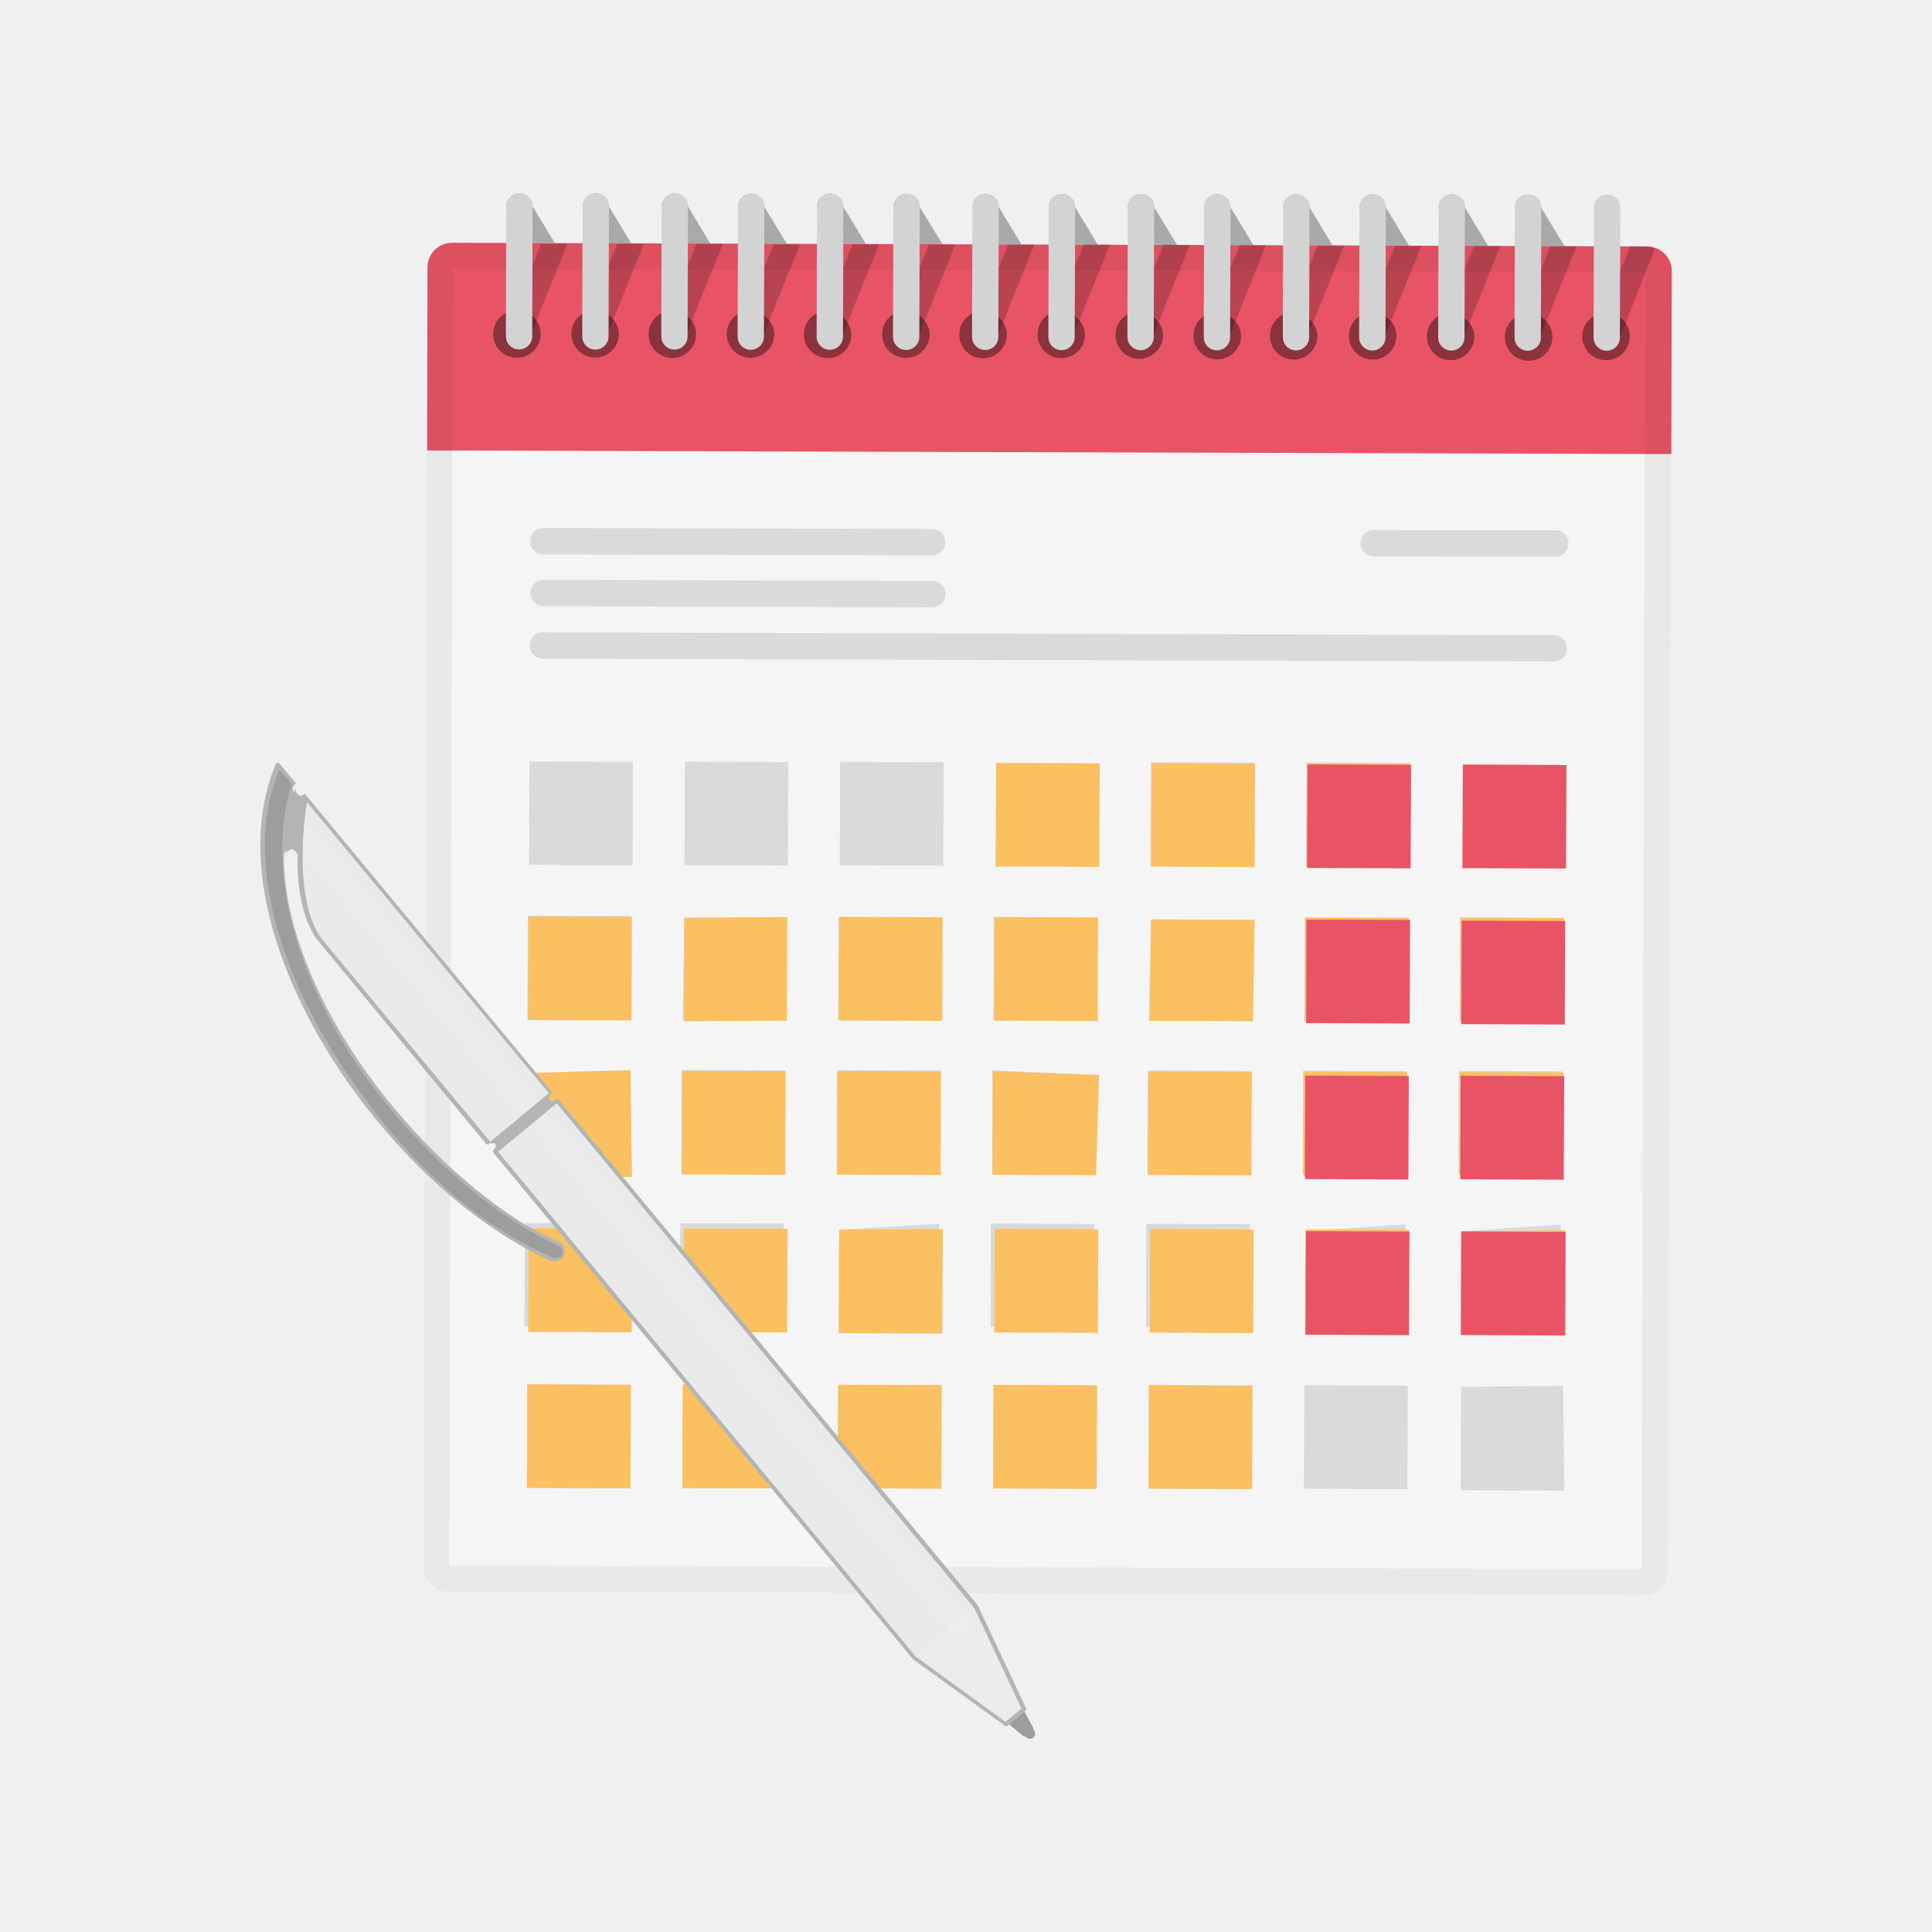
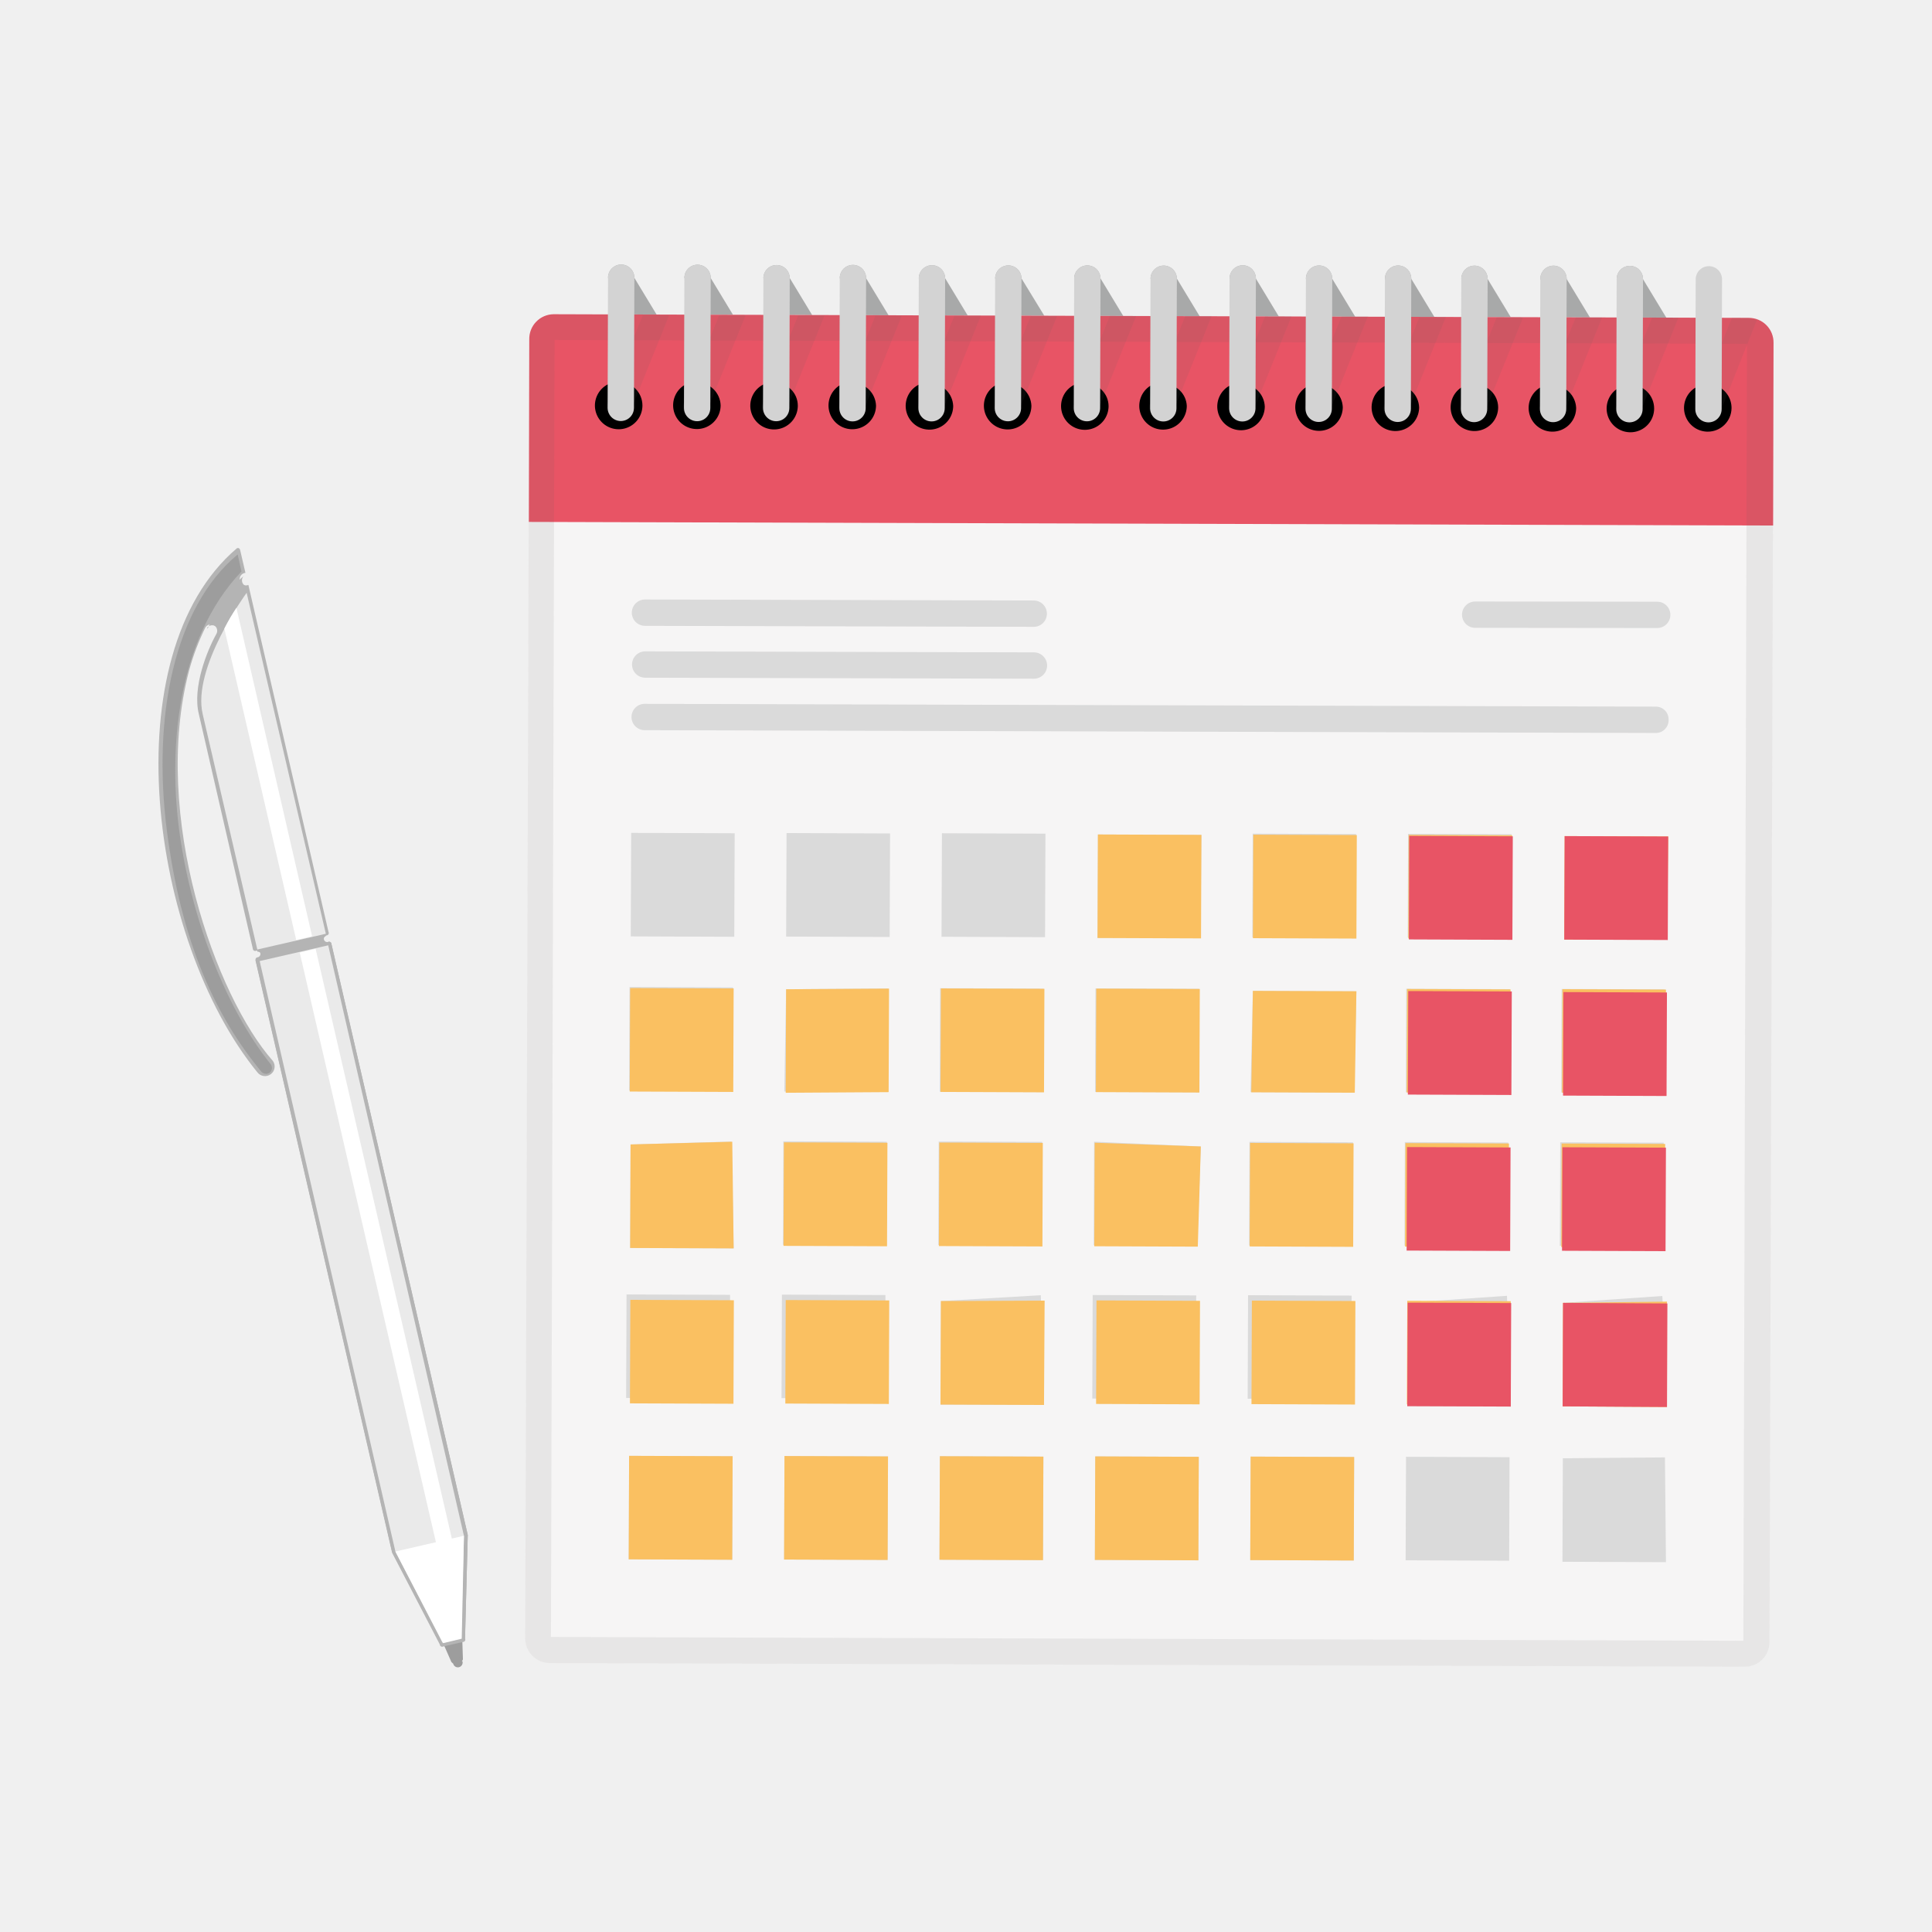
- <svg xmlns="http://www.w3.org/2000/svg" data-name="Layer 1" version="1.1" viewBox="0 0 1000 1000">
-   <g transform="matrix(4.2432 1.1323 -1.1323 4.2432 -160.68 -1240.5)">
-     <g data-name="Ôèãóðà 3">
-       <path d="m302.9 252.7-12.9-12.4a1.552 1.552 0 1 0-3 0.8l12.9 12.4a1.552 1.552 0 1 0 3-0.8zm-21.6-10.1a1.552 1.552 0 1 0-3 0.8l12.9 12.4a1.552 1.552 0 1 0 3-0.8zm-9 2.4a1.552 1.552 0 1 0-3 0.8l12.9 12.4a1.552 1.552 0 1 0 3-0.8zm-8.7 2.3a1.552 1.552 0 1 0-3 0.8l12.9 12.4a1.552 1.552 0 1 0 3-0.8zm-9 2.4a1.552 1.552 0 1 0-3 0.8l12.9 12.4a1.552 1.552 0 1 0 3-0.8zm-8.7 2.3a1.552 1.552 0 1 0-3 0.8l12.9 12.4a1.552 1.552 0 1 0 3-0.8zm-9 2.4a1.552 1.552 0 0 0-3 0.8l12.9 12.4a1.552 1.552 0 0 0 3-0.8zm-8.7 2.3a1.552 1.552 0 0 0-3 0.8l12.8 12.3a1.552 1.552 0 1 0 3-0.8zm-9 2.4a1.552 1.552 0 0 0-3 0.8l12.8 12.2a1.552 1.552 0 0 0 3-0.8zm-8.7 2.3a1.552 1.552 0 0 0-3 0.8l12.9 12.4a1.552 1.552 0 0 0 3-0.8zm-9 2.4a1.552 1.552 0 1 0-3 0.8l12.9 12.4a1.552 1.552 0 1 0 3-0.8zm-8.7 2.3a1.552 1.552 0 0 0-3 0.8l12.9 12.4a1.552 1.552 0 1 0 3-0.8zm-9 2.4a1.552 1.552 0 1 0-3 0.8l12.9 12.4a1.552 1.552 0 1 0 3-0.8zm-8.7 2.3a1.552 1.552 0 1 0-3 0.8l12.9 12.4a1.552 1.552 0 1 0 3-0.8z" fill="#a8a9a9" fill-rule="evenodd" />
-     </g>
-     <g data-name="Ôèãóðà 2">
-       <path d="m345.8 391.6-39-148a2.9 2.9 0 0 0-3.6-2.1l-136.2 35.9a2.9 2.9 0 0 0-2 3.6l39 148a2.9 2.9 0 0 0 3.6 2.1l136.2-35.9a2.9 2.9 0 0 0 2-3.6z" fill="#f6f5f5" />
-     </g>
-     <g id="Ôèãóðà_2_êîïèÿ_" data-name="Ôèãóðà 2 (êîïèÿ)">
-       <path d="m306.8 243.6a2.9 2.9 0 0 0-3.6-2.1l-136.2 35.9a2.9 2.9 0 0 0-2 3.6l5.5 20.8 141.8-37.4z" fill="#e85465" fill-rule="evenodd" />
-     </g>
-     <g opacity=".051" data-name="Ôèãóðà 2 (êîïèÿ) 2">
-       <path d="m345.8 391.6-39-148a2.9 2.9 0 0 0-3.6-2.1l-136.2 35.9a2.9 2.9 0 0 0-2 3.6l39 148a2.9 2.9 0 0 0 3.6 2.1l136.2-35.9a2.9 2.9 0 0 0 2-3.6zm-138.9 36.5-39-147.8 135.9-35.8 39 147.8z" fill-rule="evenodd" />
-     </g>
-     <g opacity=".4" data-name="Ôèãóðà 5">
-       <path d="m304 252.3a2.8 2.8 0 1 0-2 3.4 2.8 2.8 0 0 0 2-3.4zm-12.2 0.4a2.8 2.8 0 1 0 3.4 2 2.8 2.8 0 0 0-3.4-2zm-8.9 2.3a2.8 2.8 0 1 0 3.4 2 2.8 2.8 0 0 0-3.3-1.9zm-8.9 2.3a2.8 2.8 0 1 0 3.4 2 2.7 2.7 0 0 0-3.3-1.9zm-9 2.4a2.8 2.8 0 1 0 3.4 2 2.8 2.8 0 0 0-3.3-1.9zm-8.7 2.3a2.8 2.8 0 1 0 3.4 2 2.8 2.8 0 0 0-3.3-1.9zm-8.9 2.3a2.8 2.8 0 1 0 3.4 2 2.8 2.8 0 0 0-3.3-1.9zm-8.9 2.3a2.8 2.8 0 1 0 3.4 2 2.7 2.7 0 0 0-3.3-1.8zm-8.9 2.4a2.8 2.8 0 1 0 3.4 2 2.7 2.7 0 0 0-3.3-1.9zm-8.8 2.3a2.8 2.8 0 1 0 3.4 2 2.8 2.8 0 0 0-3.3-1.9zm-8.9 2.4a2.8 2.8 0 1 0 3.4 2 2.8 2.8 0 0 0-3.3-1.9zm-8.8 2.3a2.8 2.8 0 1 0 3.4 2 2.8 2.8 0 0 0-3.3-1.9zm-8.9 2.4a2.8 2.8 0 1 0 3.4 2 2.7 2.7 0 0 0-3.4-1.9zm-8.8 2.3a2.8 2.8 0 1 0 3.4 2 2.8 2.8 0 0 0-3.4-1.9zm-8.9 2.4a2.8 2.8 0 1 0 3.4 2 2.8 2.8 0 0 0-3.4-2z" fill-rule="evenodd" />
-     </g>
-     <g data-name="Ôèãóðà 1">
-       <path d="m203.4 331-11.8 3.1 3.1 11.8 11.8-3.1zm20.8 7.1-3.1-11.8-11.8 3.1 3.1 11.8zm17.7-4.7-3.1-11.8-11.8 3.1 3.1 11.8zm17.7-4.7-3-11.7-11.8 3.1 3.1 11.8zm17.7-4.7-3.1-11.8-11.8 3.1 3.1 11.8zm17.7-4.7-3.1-11.8-11.8 3.1 3.1 11.8zm17.7-4.7-2.9-11.6-11.8 3.1 3.1 11.8zm-104.8 34-11.8 3.1 3.1 11.8 11.8-3.1zm9 10.3 11.8-3.1-3.1-11.8-11.6 3.2zm17.7-4.7 11.8-3.1-3.1-11.8-11.8 3.1zm17.7-4.7 11.8-3.1-3.1-11.8-11.8 3.1zm17.7-4.7 11.8-3.1-2.8-11.6-11.8 3.1zm17.7-4.7 11.8-3.1-3.1-11.8-11.8 3.1zm17.7-4.7 11.8-3.1-3.1-11.8-11.8 3.1zm-93 30.8-11.4 3.4 3.1 11.8 11.8-3.1zm5.9-1.6 3.1 11.8 11.8-3.1-3.1-11.8zm17.7-4.7 3.1 11.8 11.8-3.1-3.1-11.8zm17.7-4.7 3.1 11.8 11.8-3.1-2.6-11.4zm17.7-4.7 3.1 11.8 11.8-3.1-3.1-11.8zm17.7-4.7 3.1 11.8 11.8-3.1-3.1-11.8zm20.8 7.1 11.8-3.1-3.1-11.8-11.8 3.1zm-93 30.8-11.8 3.1 3.1 11.8 11.8-3.1zm17.7-4.7-11.8 3.1 3.1 11.8 11.8-3.1zm17.7-4.7-11.2 3.7 3.1 11.8 11.8-3.1zm17.7-4.7-11.8 3.1 3.1 11.8 11.8-3.1zm17.7-4.7-11.8 3.1 3.1 11.8 11.8-3.1zm17.7-4.7-11.1 3.8 3.1 11.8 11.8-3.1zm17.7-4.7-11.1 3.8 3.1 11.8 11.9-3.1zm-112.8 49.6 3.1 11.8 11.8-3.1-3.1-11.8zm17.7-4.7 3.1 11.8 11.8-3.1-3.1-11.8zm17.7-4.7 3.1 11.8 11.8-3.1-3.1-11.8zm17.7-4.7 3.1 11.8 11.8-3.1-3.1-11.8zm17.7-4.7 3.1 11.8 11.8-3.1-3.1-11.8zm17.7-4.7 3.1 11.8 11.8-3.1-3.1-11.8zm29.5-7.8-11.6 3.2 3.1 11.8 11.8-3.1z" fill="#dadada" fill-rule="evenodd" />
-     </g>
-     <g data-name="Ôèãóðà 1 (êîïèÿ) 2">
-       <path d="m259.7 328.8-3.1-11.8-11.8 3.1 3.1 11.8zm17.7-4.7-3.1-11.8-11.8 3.1 3.1 11.8zm17.7-4.7-3.1-11.8-11.8 3.1 3.1 11.8zm17.7-4.7-3-11.7-11.8 3.1 3.1 11.8zm-104.8 34-11.8 3.1 3.1 11.8 11.8-3.1zm20.8 7.1-3.1-11.8-11.7 3.2 3.1 11.8zm17.7-4.7-3.1-11.8-11.8 3.1 3.1 11.8zm5.9-1.6 11.8-3.1-3.1-11.8-11.8 3.1zm17.7-4.7 11.8-3.1-2.9-11.6-11.8 3.1zm17.7-4.7 11.8-3.1-3.1-11.8-11.8 3.1zm17.7-4.7 11.8-3.1-3.1-11.8-11.8 3.1zm-93 30.8-11.5 3.4 3.1 11.8 11.8-3.1zm9 10.3 11.8-3.1-3.1-11.8-11.8 3.1zm14.6-16.5 3.1 11.8 11.8-3.1-3.1-11.8zm17.7-4.7 3.1 11.8 11.8-3.1-2.7-11.5zm17.7-4.7 3.1 11.8 11.8-3.1-3.1-11.8zm17.7-4.7 3.1 11.8 11.8-3.1-3.1-11.8zm29.6-7.8-11.8 3.1 3.1 11.8 11.8-3.1zm-101.3 46.1-11.8 3.1 3.1 11.8 11.8-3.1zm17.7-4.7-11.8 3.1 3.1 11.8 11.8-3.1zm17.7-4.7-11.8 3.2 3.1 11.8 11.8-3.1zm17.7-4.7-11.8 3.1 3.1 11.8 11.8-3.1zm17.7-4.7-11.8 3.1 3.1 11.8 11.8-3.1zm5.9-1.6 3.1 11.8 11.8-3.1-3.1-11.8zm29.6-7.8-11.8 3.3 3.1 11.8 11.9-3.1zm-113.5 49.1 3.1 11.8 11.8-3.1-3.1-11.8zm17.7-4.7 3.1 11.8 11.8-3.1-3.1-11.8zm17.7-4.7 3.1 11.8 11.8-3.1-3.1-11.8zm17.7-4.7 3.1 11.8 11.8-3.1-3.1-11.8zm17.7-4.7 3.1 11.8 11.8-3.1-3.1-11.8z" fill="#fac061" fill-rule="evenodd" />
-     </g>
-     <g id="Ôèãóðà_1_êîïèÿ_" data-name="Ôèãóðà 1 (êîïèÿ)">
-       <path d="m292.1 307.7-11.8 3.1 3.1 11.8 11.8-3.1zm20.8 7.1-3.1-11.8-11.8 3.1 3.1 11.8zm-16.2 10.6-11.8 3.1 3.1 11.8 11.8-3.1zm9 10.3 11.8-3.1-3.1-11.8-11.8 3.1zm-4.4 7.5-11.8 3.1 3.1 11.8 11.8-3.1zm17.7-4.7-11.8 3.1 3.1 11.8 11.8-3.1zm-24.7 25.5 3.1 11.8 11.8-3.1-3.1-11.8zm29.6-7.8-11.9 3.1 3.1 11.8 11.9-3.1z" fill="#e85465" fill-rule="evenodd" />
-     </g>
-     <g data-name="Ôèãóðà 4">
-       <path d="m306.3 289.7a1.5 1.5 0 0 0-1.9-1.1l-115.2 30.4a1.552 1.552 0 0 0 0.8 3l115.2-30.4a1.5 1.5 0 0 0 1.1-1.9zm-75.1 8.7a1.552 1.552 0 0 0-0.8-3l-44.3 11.7a1.552 1.552 0 1 0 0.8 3zm1.6 5.9a1.552 1.552 0 0 0-0.8-3l-44.3 11.7a1.552 1.552 0 1 0 0.8 3zm48.7-19.2 20.7-5.5a1.552 1.552 0 1 0-0.8-3l-20.7 5.5a1.552 1.552 0 1 0 0.8 3z" fill="#dadada" fill-rule="evenodd" />
-     </g>
-     <g opacity=".2" data-name="Ôèãóðà 3 (êîïèÿ) 2">
-       <path d="m230.4 260.7-1.4 11.4a1.552 1.552 0 0 0 3-0.8l1.4-11.4zm-9 2.4-1.4 11.4a1.552 1.552 0 0 0 3-0.8l1.4-11.4zm-17.7 4.7-1.4 11.4a1.552 1.552 0 1 0 3-0.8l1.4-11.4zm9-2.4-1.4 11.4a1.552 1.552 0 1 0 3-0.8l1.4-11.4zm-35.5 9.4-1.4 11.4a1.552 1.552 0 1 0 3-0.8l1.4-11.4zm8.7-2.3-1.4 11.4a1.552 1.552 0 1 0 3-0.8l1.4-11.4zm9-2.4-1.4 11.4a1.552 1.552 0 1 0 3-0.8l1.4-11.4zm109.3-28.6h-1l-1.9 0.5-1.4 11.4a1.552 1.552 0 1 0 3-0.8zm-20.7 5.2-1.4 11.4a1.552 1.552 0 1 0 3-0.8l1.4-11.4zm-9 2.4-1.4 11.4a1.552 1.552 0 1 0 3-0.8l1.4-11.4zm17.7-4.7-1.4 11.4a1.552 1.552 0 1 0 3-0.8l1.4-11.4zm-53.2 14-1.4 11.4a1.552 1.552 0 0 0 3-0.8l1.4-11.4zm26.7-7-1.4 11.4a1.552 1.552 0 1 0 3-0.8l1.4-11.4zm-17.6 4.6-1.4 11.4a1.552 1.552 0 0 0 3-0.8l1.4-11.4zm8.7-2.3-1.4 11.4a1.552 1.552 0 1 0 3-0.8l1.4-11.4z" fill-rule="evenodd" />
-     </g>
-     <g data-name="Ôèãóðà 3 (êîïèÿ)">
-       <path d="m302.9 252.7-3.9-14.8a1.552 1.552 0 0 0-3 0.8l3.9 14.8a1.552 1.552 0 1 0 3-0.8zm-12.9-12.4a1.552 1.552 0 1 0-3 0.8l3.9 14.8a1.552 1.552 0 1 0 3-0.8zm-8.7 2.3a1.552 1.552 0 1 0-3 0.8l3.9 14.8a1.552 1.552 0 1 0 3-0.8zm-9 2.4a1.552 1.552 0 1 0-3 0.8l3.9 14.8a1.552 1.552 0 1 0 3-0.8zm-8.7 2.3a1.552 1.552 0 1 0-3 0.8l3.9 14.8a1.552 1.552 0 1 0 3-0.8zm-9 2.4a1.552 1.552 0 1 0-3 0.8l3.9 14.8a1.552 1.552 0 1 0 3-0.8zm-8.7 2.3a1.552 1.552 0 1 0-3 0.8l3.9 14.8a1.552 1.552 0 0 0 3-0.8zm-9 2.4a1.552 1.552 0 0 0-3 0.8l3.9 14.8a1.552 1.552 0 0 0 3-0.8zm-8.7 2.3a1.552 1.552 0 0 0-3 0.8l3.9 14.8a1.552 1.552 0 0 0 3-0.8zm-9 2.4a1.552 1.552 0 0 0-3 0.8l3.9 14.8a1.552 1.552 0 0 0 3-0.8zm-8.7 2.3a1.552 1.552 0 0 0-3 0.8l3.9 14.8a1.552 1.552 0 1 0 3-0.8zm-9 2.4a1.552 1.552 0 1 0-3 0.8l3.9 14.8a1.552 1.552 0 1 0 3-0.8zm-8.7 2.3a1.552 1.552 0 0 0-3 0.8l3.9 14.8a1.552 1.552 0 1 0 3-0.8zm-9 2.4a1.552 1.552 0 1 0-3 0.8l3.9 14.8a1.552 1.552 0 1 0 3-0.8zm-8.7 2.3a1.552 1.552 0 1 0-3 0.8l3.9 14.8a1.552 1.552 0 1 0 3-0.8z" fill="#d3d3d3" fill-rule="evenodd" />
-     </g>
-     <g data-name="Ôèãóðà 8">
-       <path d="m278.4 429.1a0.3 0.3 0 0 0-0.1-0.3l-1.8-1.9a0.3 0.3 0 0 0-0.5 0.1l-1 1.5a0.3 0.3 0 0 0 0.1 0.5l2.4 1.1h0.3a0.61 0.61 0 0 0 0.7-1z" fill="#9d9d9d" fill-rule="evenodd" />
-     </g>
-     <g data-name="Ôèãóðà 10">
-       <path d="m278 429.1-2.1-2-0.6 0.6-0.4 0.7 2.6 1.4a0.43 0.43 0 0 0 0.5-0.7z" fill="#9d9d9d" />
-     </g>
-     <g data-name="Ôèãóðà 1">
-       <path d="m276.8 426.7-8.5-10.1-63-44.8a0.3 0.3 0 0 0-0.5 0.1 0.43 0.43 0 1 1-0.7-0.5 0.3 0.3 0 0 0-0.1-0.5l-37-26.3a0.8 0.8 0 1 1-1.3-0.9l-2.4-1.7c-0.1-0.1-0.4-0.2-0.5 0.1-2.9 20.7 24.8 44.7 46.3 48.2a1.226 1.226 0 0 0 0.5-2.4c-10.8-1.3-32.3-13-41-30.1a30.7 30.7 0 0 1-2.1-5.5 0.814 0.814 0 1 1 1.6-0.3c0.5 2.3 2.2 7.1 5.1 9.1l25 17.8a0.3 0.3 0 0 0 0.5-0.1 0.43 0.43 0 1 1 0.7 0.5 0.3 0.3 0 0 0 0.1 0.5l63 44.8 12.3 4.7a0.3 0.3 0 0 0 0.5-0.1l1.5-2.1a0.3 0.3 0 0 0 0-0.4z" fill="#b4b4b4" fill-rule="evenodd" />
-     </g>
-     <g data-name="Ôèãóðà 1 (êîïèÿ)">
-       <path d="m166.7 352.2a0.806 0.806 0 0 1 1.6-0.2 43.3 43.3 0 0 1-1.1-7.3 0.8 0.8 0 0 1-1.4-0.6c-0.5 3 1 8.1 1 8.1z" fill="#b4b4b4" fill-rule="evenodd" />
-     </g>
-     <g data-name="Ôèãóðà 3">
-       <path d="m204.8 372a0.43 0.43 0 1 1-0.7-0.5l-0.3-0.2-5.2 7.3 0.3 0.2a0.43 0.43 0 0 1 0.7 0.5l0.3 0.2 5.2-7.3z" fill="#b4b4b4" />
-     </g>
-     <g data-name="Ôèãóðà 3 (êîïèÿ)">
-       <path d="m204.8 372a0.43 0.43 0 0 1-0.7-0.5l-5.2 7.3a0.43 0.43 0 0 1 0.7 0.5z" fill="#b4b4b4" fill-rule="evenodd" />
-     </g>
-     <g data-name="Ôèãóðà 4">
-       <path d="m276.8 426.7-8.5-10.1-63-44.8a0.3 0.3 0 0 0-0.5 0.1l-5.3 7.5a0.3 0.3 0 0 0 0.1 0.5l63 44.8 12.3 4.7a0.3 0.3 0 0 0 0.5-0.1l1.5-2.1a0.3 0.3 0 0 0-0.1-0.5z" fill="#b4b4b4" fill-rule="evenodd" />
-     </g>
-     <g data-name="Ôèãóðà 2">
-       <path d="m167.5 345.5s1.1 11.8 6.1 15.3l25.1 17.8 5.2-7.3zm100.5 71.5-62.9-44.8-5.2 7.3 62.9 44.8 12.2 4.7 1.4-2z" fill="#eaeaea" fill-rule="evenodd" />
-     </g>
-     <g opacity=".102" data-name="Ôèãóðà 2 (êîïèÿ) 3">
-       <path d="m204.2 373.6-1.2 1.7 63.6 45.2 1.2-1.7zm-35.8-22.8 33.2 23.6 1.2-1.7-35-24.9c0.1 0.8 0.3 1.9 0.6 3z" fill="#fff" fill-rule="evenodd" />
-     </g>
-     <g id="Ôèãóðà_5_êîïèÿ_" opacity=".102" data-name="Ôèãóðà 5 (êîïèÿ)">
-       <polygon points="262.8 424.3 275.1 429 276.5 427 268 417" fill="#fff" />
-     </g>
-     <g data-name="Ôèãóðà 7">
-       <path d="m209.7 388.4c-8.9-1.5-19.6-7-28-14.1s-16.9-18.4-16.5-30.4l-1.8-1.3c-1.6 10.4 5.6 22.7 16.6 32.3s20.5 13.6 29.4 15a0.8 0.8 0 0 0 0.9-0.6 0.8 0.8 0 0 0-0.6-0.9z" fill="#9d9d9d" />
-     </g>
-   </g>
+ <svg xmlns="http://www.w3.org/2000/svg" version="1.1" viewBox="0 0 1e3 1e3">
+   <path d="m891.12 211.72-40.697-67.222a6.818 6.818 0 1 0-13.635-2e-3l40.697 67.222a6.818 6.818 0 1 0 13.635 2e-3zm-80.217-67.314a6.818 6.818 0 1 0-13.635-2e-3l40.697 67.222a6.818 6.818 0 1 0 13.635 2e-3zm-40.906-7e-3a6.818 6.818 0 1 0-13.635-2e-3l40.697 67.222a6.818 6.818 0 1 0 13.635 2e-3zm-39.52-0.092a6.818 6.818 0 1 0-13.635-2e-3l40.697 67.222a6.818 6.818 0 1 0 13.635 2e-3zm-40.906-7e-3a6.818 6.818 0 1 0-13.635-2e-3l40.697 67.222a6.818 6.818 0 1 0 13.635 2e-3zm-39.52-0.092a6.818 6.818 0 1 0-13.635-2e-3l40.697 67.222a6.818 6.818 0 1 0 13.635 2e-3zm-40.906-7e-3a6.818 6.818 0 0 0-13.635-2e-3l40.697 67.222a6.818 6.818 0 0 0 13.635 2e-3zm-39.52-0.092a6.818 6.818 0 0 0-13.635-2e-3l40.386 66.685a6.818 6.818 0 1 0 13.635 2e-3zm-40.906-7e-3a6.818 6.818 0 0 0-13.635-2e-3l40.499 66.26a6.818 6.818 0 0 0 13.635 2e-3zm-39.52-0.092a6.818 6.818 0 0 0-13.635-2e-3l40.697 67.222a6.818 6.818 0 0 0 13.635 2e-3zm-40.906-7e-3a6.818 6.818 0 1 0-13.635-2e-3l40.697 67.222a6.818 6.818 0 1 0 13.635 2e-3zm-39.52-0.092a6.818 6.818 0 0 0-13.635-2e-3l40.697 67.222a6.818 6.818 0 1 0 13.635 2e-3zm-40.906-7e-3a6.818 6.818 0 1 0-13.635-2e-3l40.697 67.222a6.818 6.818 0 1 0 13.635 2e-3zm-39.52-0.092a6.818 6.818 0 1 0-13.635-2e-3l40.697 67.222a6.818 6.818 0 1 0 13.635 2e-3z" fill="#a8a9a9" fill-rule="evenodd" stroke-width="4.392" />
+   <path d="m915.88 849.68 2.096-672.15a12.736 12.736 0 0 0-12.898-12.987l-618.57-1.888a12.736 12.736 0 0 0-12.563 13.011l-2.096 672.15a12.736 12.736 0 0 0 12.898 12.987l618.57 1.888a12.736 12.736 0 0 0 12.563-13.011z" fill="#f6f5f5" stroke-width="4.392" />
+   <path d="m917.98 177.52a12.736 12.736 0 0 0-12.898-12.987l-618.57-1.888a12.736 12.736 0 0 0-12.563 13.011l-0.214 94.486 644.03 1.865z" fill="#e85465" fill-rule="evenodd" stroke-width="4.392" />
+   <path d="m915.88 849.68 2.096-672.15a12.736 12.736 0 0 0-12.898-12.987l-618.57-1.888a12.736 12.736 0 0 0-12.563 13.011l-2.096 672.15a12.736 12.736 0 0 0 12.898 12.987l618.57 1.888a12.736 12.736 0 0 0 12.563-13.011zm-630.71-2.4 1.869-671.3 617.19 1.973-1.869 671.3z" fill="#5e5e5e" fill-rule="evenodd" opacity=".1" stroke-width="4.392" />
+   <path d="m896.24 211.27a12.297 12.297 0 1 0-12.336 12.162 12.297 12.297 0 0 0 12.336-12.162zm-52.22-12.117a12.297 12.297 0 1 0 12.162 12.336 12.297 12.297 0 0 0-12.162-12.336zm-40.369-0.318a12.297 12.297 0 1 0 12.162 12.336 12.297 12.297 0 0 0-11.851-11.799zm-40.369-0.318a12.297 12.297 0 1 0 12.162 12.336 11.858 11.858 0 0 0-11.851-11.799zm-40.906-7e-3a12.297 12.297 0 1 0 12.162 12.336 12.297 12.297 0 0 0-11.851-11.799zm-39.52-0.092a12.297 12.297 0 1 0 12.162 12.336 12.297 12.297 0 0 0-11.851-11.799zm-40.369-0.318a12.297 12.297 0 1 0 12.162 12.336 12.297 12.297 0 0 0-11.851-11.799zm-40.369-0.318a12.297 12.297 0 1 0 12.162 12.336 11.858 11.858 0 0 0-11.964-11.374zm-40.482 0.106a12.297 12.297 0 1 0 12.162 12.336 11.858 11.858 0 0 0-11.851-11.799zm-39.944-0.205a12.297 12.297 0 1 0 12.162 12.336 12.297 12.297 0 0 0-11.851-11.799zm-40.482 0.106a12.297 12.297 0 1 0 12.162 12.336 12.297 12.297 0 0 0-11.851-11.799zm-39.944-0.205a12.297 12.297 0 1 0 12.162 12.336 12.297 12.297 0 0 0-11.851-11.799zm-40.482 0.106a12.297 12.297 0 1 0 12.162 12.336 11.858 11.858 0 0 0-12.276-11.912zm-39.944-0.205a12.297 12.297 0 1 0 12.162 12.336 12.297 12.297 0 0 0-12.276-11.912zm-40.482 0.106a12.297 12.297 0 1 0 12.162 12.336 12.297 12.297 0 0 0-12.162-12.336z" fill-rule="evenodd" stroke-width="4.392" />
+   <path d="m380.27 431.3-53.58-0.207-0.207 53.58 53.58 0.207zm80.219 53.679 0.207-53.58-53.58-0.207-0.207 53.58zm80.426 0.099 0.207-53.58-53.58-0.207-0.207 53.58zm80.426 0.099 0.518-53.042-53.58-0.207-0.207 53.58zm80.426 0.099 0.207-53.58-53.58-0.207-0.207 53.58zm80.426 0.099 0.207-53.58-53.58-0.207-0.207 53.58zm80.426 0.099 0.829-52.505-53.58-0.207-0.207 53.58zm-483.19 25.604-53.58-0.207-0.207 53.58 53.58 0.207zm26.526 53.896 53.58 0.207 0.207-53.58-52.844 0.444zm80.426 0.099 53.58 0.207 0.207-53.58-53.58-0.207zm80.426 0.099 53.58 0.207 0.207-53.58-53.58-0.207zm80.426 0.099 53.58 0.207 1.254-52.392-53.58-0.207zm80.426 0.099 53.58 0.207 0.207-53.58-53.58-0.207zm80.426 0.099 53.58 0.207 0.207-53.58-53.58-0.207zm-429.49 25.387-52.222 1.519-0.207 53.58 53.58 0.207zm26.847-0.109-0.207 53.58 53.58 0.207 0.207-53.58zm80.426 0.099-0.207 53.58 53.58 0.207 0.207-53.58zm80.426 0.099-0.207 53.58 53.58 0.207 1.876-51.316zm80.426 0.099-0.207 53.58 53.58 0.207 0.207-53.58zm80.426 0.099-0.207 53.58 53.58 0.207 0.207-53.58zm80.219 53.679 53.58 0.207 0.207-53.58-53.58-0.207zm-429.49 25.387-53.58-0.207-0.207 53.58 53.58 0.207zm80.426 0.099-53.58-0.207-0.207 53.58 53.58 0.207zm80.426 0.099-51.713 3.018-0.207 53.58 53.58 0.207zm80.426 0.099-53.58-0.207-0.207 53.58 53.58 0.207zm80.426 0.099-53.58-0.207-0.207 53.58 53.58 0.207zm80.426 0.099-51.402 3.556-0.207 53.58 53.58 0.207zm80.426 0.099-51.402 3.556-0.207 53.58 54.004 0.32zm-534.8 82.739-0.207 53.58 53.58 0.207 0.207-53.58zm80.426 0.099-0.207 53.58 53.58 0.207 0.207-53.58zm80.426 0.099-0.207 53.58 53.58 0.207 0.207-53.58zm80.426 0.099-0.207 53.58 53.58 0.207 0.207-53.58zm80.426 0.099-0.207 53.58 53.58 0.207 0.207-53.58zm80.426 0.099-0.207 53.58 53.58 0.207 0.207-53.58zm134.01 0.306-52.844 0.444-0.207 53.58 53.58 0.207z" fill="#dadada" fill-rule="evenodd" stroke-width="4.392" />
+   <path d="m621.65 485.71 0.207-53.58-53.58-0.207-0.207 53.58zm80.426 0.099 0.207-53.58-53.58-0.207-0.207 53.58zm80.426 0.099 0.207-53.58-53.58-0.207-0.207 53.58zm80.426 0.099 0.518-53.042-53.58-0.207-0.207 53.58zm-483.19 25.604-53.58-0.207-0.207 53.58 53.58 0.207zm80.219 53.679 0.207-53.58-53.269 0.33-0.207 53.58zm80.426 0.099 0.207-53.58-53.58-0.207-0.207 53.58zm26.847-0.109 53.58 0.207 0.207-53.58-53.58-0.207zm80.426 0.099 53.58 0.207 0.829-52.505-53.58-0.207zm80.426 0.099 53.58 0.207 0.207-53.58-53.58-0.207zm80.426 0.099 53.58 0.207 0.207-53.58-53.58-0.207zm-429.49 25.387-52.647 1.405-0.207 53.58 53.58 0.207zm26.526 53.896 53.58 0.207 0.207-53.58-53.58-0.207zm80.634-53.481-0.207 53.58 53.58 0.207 0.207-53.58zm80.426 0.099-0.207 53.58 53.58 0.207 1.565-51.854zm80.426 0.099-0.207 53.58 53.58 0.207 0.207-53.58zm80.426 0.099-0.207 53.58 53.58 0.207 0.207-53.58zm134.43 0.419-53.58-0.207-0.207 53.58 53.58 0.207zm-482.04 80.91-53.58-0.207-0.207 53.58 53.58 0.207zm80.426 0.099-53.58-0.207-0.207 53.58 53.58 0.207zm80.426 0.099-53.693 0.217-0.207 53.58 53.58 0.207zm80.426 0.099-53.58-0.207-0.207 53.58 53.58 0.207zm80.426 0.099-53.58-0.207-0.207 53.58 53.58 0.207zm26.847-0.109-0.207 53.58 53.58 0.207 0.207-53.58zm134.43 0.419-53.806 0.641-0.207 53.58 54.004 0.32zm-537.2 79.825-0.207 53.58 53.58 0.207 0.207-53.58zm80.426 0.099-0.207 53.58 53.58 0.207 0.207-53.58zm80.426 0.099-0.207 53.58 53.58 0.207 0.207-53.58zm80.426 0.099-0.207 53.58 53.58 0.207 0.207-53.58zm80.426 0.099-0.207 53.58 53.58 0.207 0.207-53.58z" fill="#fac061" fill-rule="evenodd" stroke-width="4.392" />
+   <path d="m783.02 432.87-53.58-0.207-0.207 53.58 53.58 0.207zm80.219 53.679 0.207-53.58-53.58-0.207-0.207 53.58zm-80.742 26.635-53.58-0.207-0.207 53.58 53.58 0.207zm26.526 53.896 53.58 0.207 0.207-53.58-53.58-0.207zm-27.162 26.842-53.58-0.207-0.207 53.58 53.58 0.207zm80.426 0.099-53.58-0.207-0.207 53.58 53.58 0.207zm-133.68 80.234-0.207 53.58 53.58 0.207 0.207-53.58zm134.43 0.419-54.004-0.32-0.207 53.58 54.004 0.32z" fill="#e85465" fill-rule="evenodd" stroke-width="4.392" />
+   <path d="m863.66 372.57a6.588 6.588 0 0 0-6.817-6.819l-523.24-1.448a6.818 6.818 0 0 0-2e-3 13.635l523.24 1.448a6.588 6.588 0 0 0 6.819-6.817zm-328.52-48.12a6.818 6.818 0 0 0 2e-3 -13.635l-201.22-0.515a6.818 6.818 0 1 0-2e-3 13.635zm0.109 26.847a6.818 6.818 0 0 0 2e-3 -13.635l-201.22-0.515a6.818 6.818 0 1 0-2e-3 13.635zm228.38-26.326 94.062 0.101a6.818 6.818 0 1 0 2e-3 -13.635l-94.062-0.101a6.818 6.818 0 1 0-2e-3 13.635z" fill="#dadada" fill-rule="evenodd" stroke-width="4.392" />
+   <path d="m574.43 163.57-18.849 46.787a6.818 6.818 0 0 0 13.635 2e-3l18.849-46.787zm-40.906-7e-3 -18.849 46.787a6.818 6.818 0 0 0 13.635 2e-3l18.849-46.787zm-80.426-0.099-18.849 46.787a6.818 6.818 0 1 0 13.635 2e-3l18.849-46.787zm40.906 7e-3 -18.849 46.787a6.818 6.818 0 1 0 13.635 2e-3l18.849-46.787zm-161.28-0.311-18.849 46.787a6.818 6.818 0 1 0 13.635 2e-3l18.849-46.787zm39.52 0.092-18.849 46.787a6.818 6.818 0 1 0 13.635 2e-3l18.849-46.787zm40.906 7e-3 -18.849 46.787a6.818 6.818 0 1 0 13.635 2e-3l18.849-46.787zm496.17 2.405-4.243-1.132-8.628-0.03-18.849 46.787a6.818 6.818 0 1 0 13.635 2e-3zm-93.722-1.374-18.849 46.787a6.818 6.818 0 1 0 13.635 2e-3l18.849-46.787zm-40.906-7e-3 -18.849 46.787a6.818 6.818 0 1 0 13.635 2e-3l18.849-46.787zm80.426 0.099-18.849 46.787a6.818 6.818 0 1 0 13.635 2e-3l18.849-46.787zm-241.59-0.834-18.849 46.787a6.818 6.818 0 0 0 13.635 2e-3l18.849-46.787zm121.22 0.53-18.849 46.787a6.818 6.818 0 1 0 13.635 2e-3l18.849-46.787zm-79.889-0.41-18.849 46.787a6.818 6.818 0 0 0 13.635 2e-3l18.849-46.787zm39.52 0.092-18.849 46.787a6.818 6.818 0 1 0 13.635 2e-3l18.849-46.787z" fill="#5e5e5e" fill-rule="evenodd" opacity=".1" stroke-width="4.392" />
+   <path d="m891.12 211.72 0.21-67.215a6.818 6.818 0 0 0-13.635-2e-3l-0.21 67.215a6.818 6.818 0 1 0 13.635 2e-3zm-40.697-67.222a6.818 6.818 0 1 0-13.635-2e-3l-0.21 67.215a6.818 6.818 0 1 0 13.635 2e-3zm-39.52-0.092a6.818 6.818 0 1 0-13.635-2e-3l-0.21 67.215a6.818 6.818 0 1 0 13.635 2e-3zm-40.906-7e-3a6.818 6.818 0 1 0-13.635-2e-3l-0.21 67.215a6.818 6.818 0 1 0 13.635 2e-3zm-39.52-0.092a6.818 6.818 0 1 0-13.635-2e-3l-0.21 67.215a6.818 6.818 0 1 0 13.635 2e-3zm-40.906-7e-3a6.818 6.818 0 1 0-13.635-2e-3l-0.21 67.215a6.818 6.818 0 1 0 13.635 2e-3zm-39.52-0.092a6.818 6.818 0 1 0-13.635-2e-3l-0.21 67.215a6.818 6.818 0 0 0 13.635 2e-3zm-40.906-7e-3a6.818 6.818 0 0 0-13.635-2e-3l-0.21 67.215a6.818 6.818 0 0 0 13.635 2e-3zm-39.52-0.092a6.818 6.818 0 0 0-13.635-2e-3l-0.21 67.215a6.818 6.818 0 0 0 13.635 2e-3zm-40.906-7e-3a6.818 6.818 0 0 0-13.635-2e-3l-0.21 67.215a6.818 6.818 0 0 0 13.635 2e-3zm-39.52-0.092a6.818 6.818 0 0 0-13.635-2e-3l-0.21 67.215a6.818 6.818 0 1 0 13.635 2e-3zm-40.906-7e-3a6.818 6.818 0 1 0-13.635-2e-3l-0.21 67.215a6.818 6.818 0 1 0 13.635 2e-3zm-39.52-0.092a6.818 6.818 0 0 0-13.635-2e-3l-0.21 67.215a6.818 6.818 0 1 0 13.635 2e-3zm-40.906-7e-3a6.818 6.818 0 1 0-13.635-2e-3l-0.21 67.215a6.818 6.818 0 1 0 13.635 2e-3zm-39.52-0.092a6.818 6.818 0 1 0-13.635-2e-3l-0.21 67.215a6.818 6.818 0 1 0 13.635 2e-3z" fill="#d3d3d3" fill-rule="evenodd" stroke-width="4.392" />
+   <path d="m239.09 859.69a1.218 1.218 0 0 0 0.505-1.181l-0.345-10.623a1.218 1.218 0 0 0-1.788-1.044l-7.081 1.86a1.218 1.218 0 0 0-1.044 1.788l4.323 9.811 0.911 0.809a2.478 2.478 0 0 0 4.822-1.15z" fill="#9d9d9d" fill-rule="evenodd" stroke-width="4.061" />
+   <path d="m237.88 858.62-0.986-11.735-3.44 0.205-3.102 1.048 4.122 11.261a1.747 1.747 0 0 0 3.405-0.778z" fill="#9d9d9d" stroke-width="4.061" />
+   <path d="m240.7 848.09 1.413-53.588-70.557-305.89a1.218 1.218 0 0 0-1.788-1.044 1.747 1.747 0 1 1-0.778-3.406 1.218 1.218 0 0 0 1.044-1.788l-41.468-179.62a3.249 3.249 0 1 1-1.522-6.238l-2.706-11.633c-0.034-0.573-0.676-1.686-1.788-1.044-64.61 55.048-45.186 202.61 10.674 271.2a4.978 4.978 0 0 0 7.988-5.941c-29.295-33.063-63.049-126.56-43.372-201.94a124.67 124.67 0 0 1 8.449-22.365 3.305 3.305 0 1 1 5.668 3.402c-4.682 8.333-12.459 27.493-9.043 41.385l27.939 121.45a1.218 1.218 0 0 0 1.788 1.044 1.747 1.747 0 1 1 0.778 3.406 1.218 1.218 0 0 0-1.044 1.788l70.557 305.89 24.684 47.432a1.218 1.218 0 0 0 1.788 1.044l10.217-2.334a1.218 1.218 0 0 0 1.078-1.215z" fill="#b4b4b4" fill-rule="evenodd" stroke-width="4.061" />
+   <path d="m107.17 325.03a3.274 3.274 0 0 1 5.398 3.706 175.84 175.84 0 0 1 16.339-25.135 3.249 3.249 0 0 1-2.634-5.596c-9.606 7.763-18.799 27.295-18.799 27.295z" fill="#b4b4b4" fill-rule="evenodd" stroke-width="4.061" />
+   <path d="m169.5 487.87a1.747 1.747 0 1 1-0.778-3.406l-0.372-1.416-35.472 8.152 0.372 1.416a1.747 1.747 0 0 1 0.778 3.406l0.372 1.416 35.472-8.152z" fill="#b4b4b4" stroke-width="4.061" />
+   <path d="m169.5 487.87a1.747 1.747 0 0 1-0.778-3.406l-35.472 8.152a1.747 1.747 0 0 1 0.778 3.406z" fill="#b4b4b4" fill-rule="evenodd" stroke-width="4.061" />
+   <path d="m240.7 848.09 1.413-53.588-70.557-305.89a1.218 1.218 0 0 0-1.788-1.044l-36.315 8.489a1.218 1.218 0 0 0-1.044 1.788l70.557 305.89 24.685 47.432a1.218 1.218 0 0 0 1.788 1.044l10.217-2.334a1.218 1.218 0 0 0 1.044-1.788z" fill="#b4b4b4" fill-rule="evenodd" stroke-width="4.061" />
+   <path d="m127.66 306.84s-28.47 38.802-22.72 62.91l28.243 121.72 35.472-8.152zm112.47 488.07-70.254-305.62-35.472 8.152 70.254 305.62 24.381 47.163 9.643-2.3z" fill="#eaeaea" fill-rule="evenodd" stroke-width="4.061" />
+   <path d="m163.37 491.11-8.227 1.928 71.301 308.72 8.227-1.928zm-47.259-165.75 37.206 161.17 8.227-1.928-39.168-169.97c-1.853 2.699-4.211 6.579-6.265 10.728z" fill="#fff" fill-rule="evenodd" stroke-width="4.061" />
+   <path d="m204.66 803.06 24.685 47.432 9.643-2.3 1.144-53.284z" fill="#fff" stroke-width="4.061" />
+   <path d="m140.17 550.89c-22.985-28.548-40.654-74.097-47.024-118.3-6.37-44.207-1.722-101.44 31.842-136.8l-1.962-8.8c-32.896 27.271-44.188 84.036-36.661 142.84 7.527 58.809 25.595 96.567 48.85 124.81a3.249 3.249 0 0 0 4.351 0.604 3.249 3.249 0 0 0 0.604-4.351z" fill="#9d9d9d" stroke-width="4.061" />
</svg>
